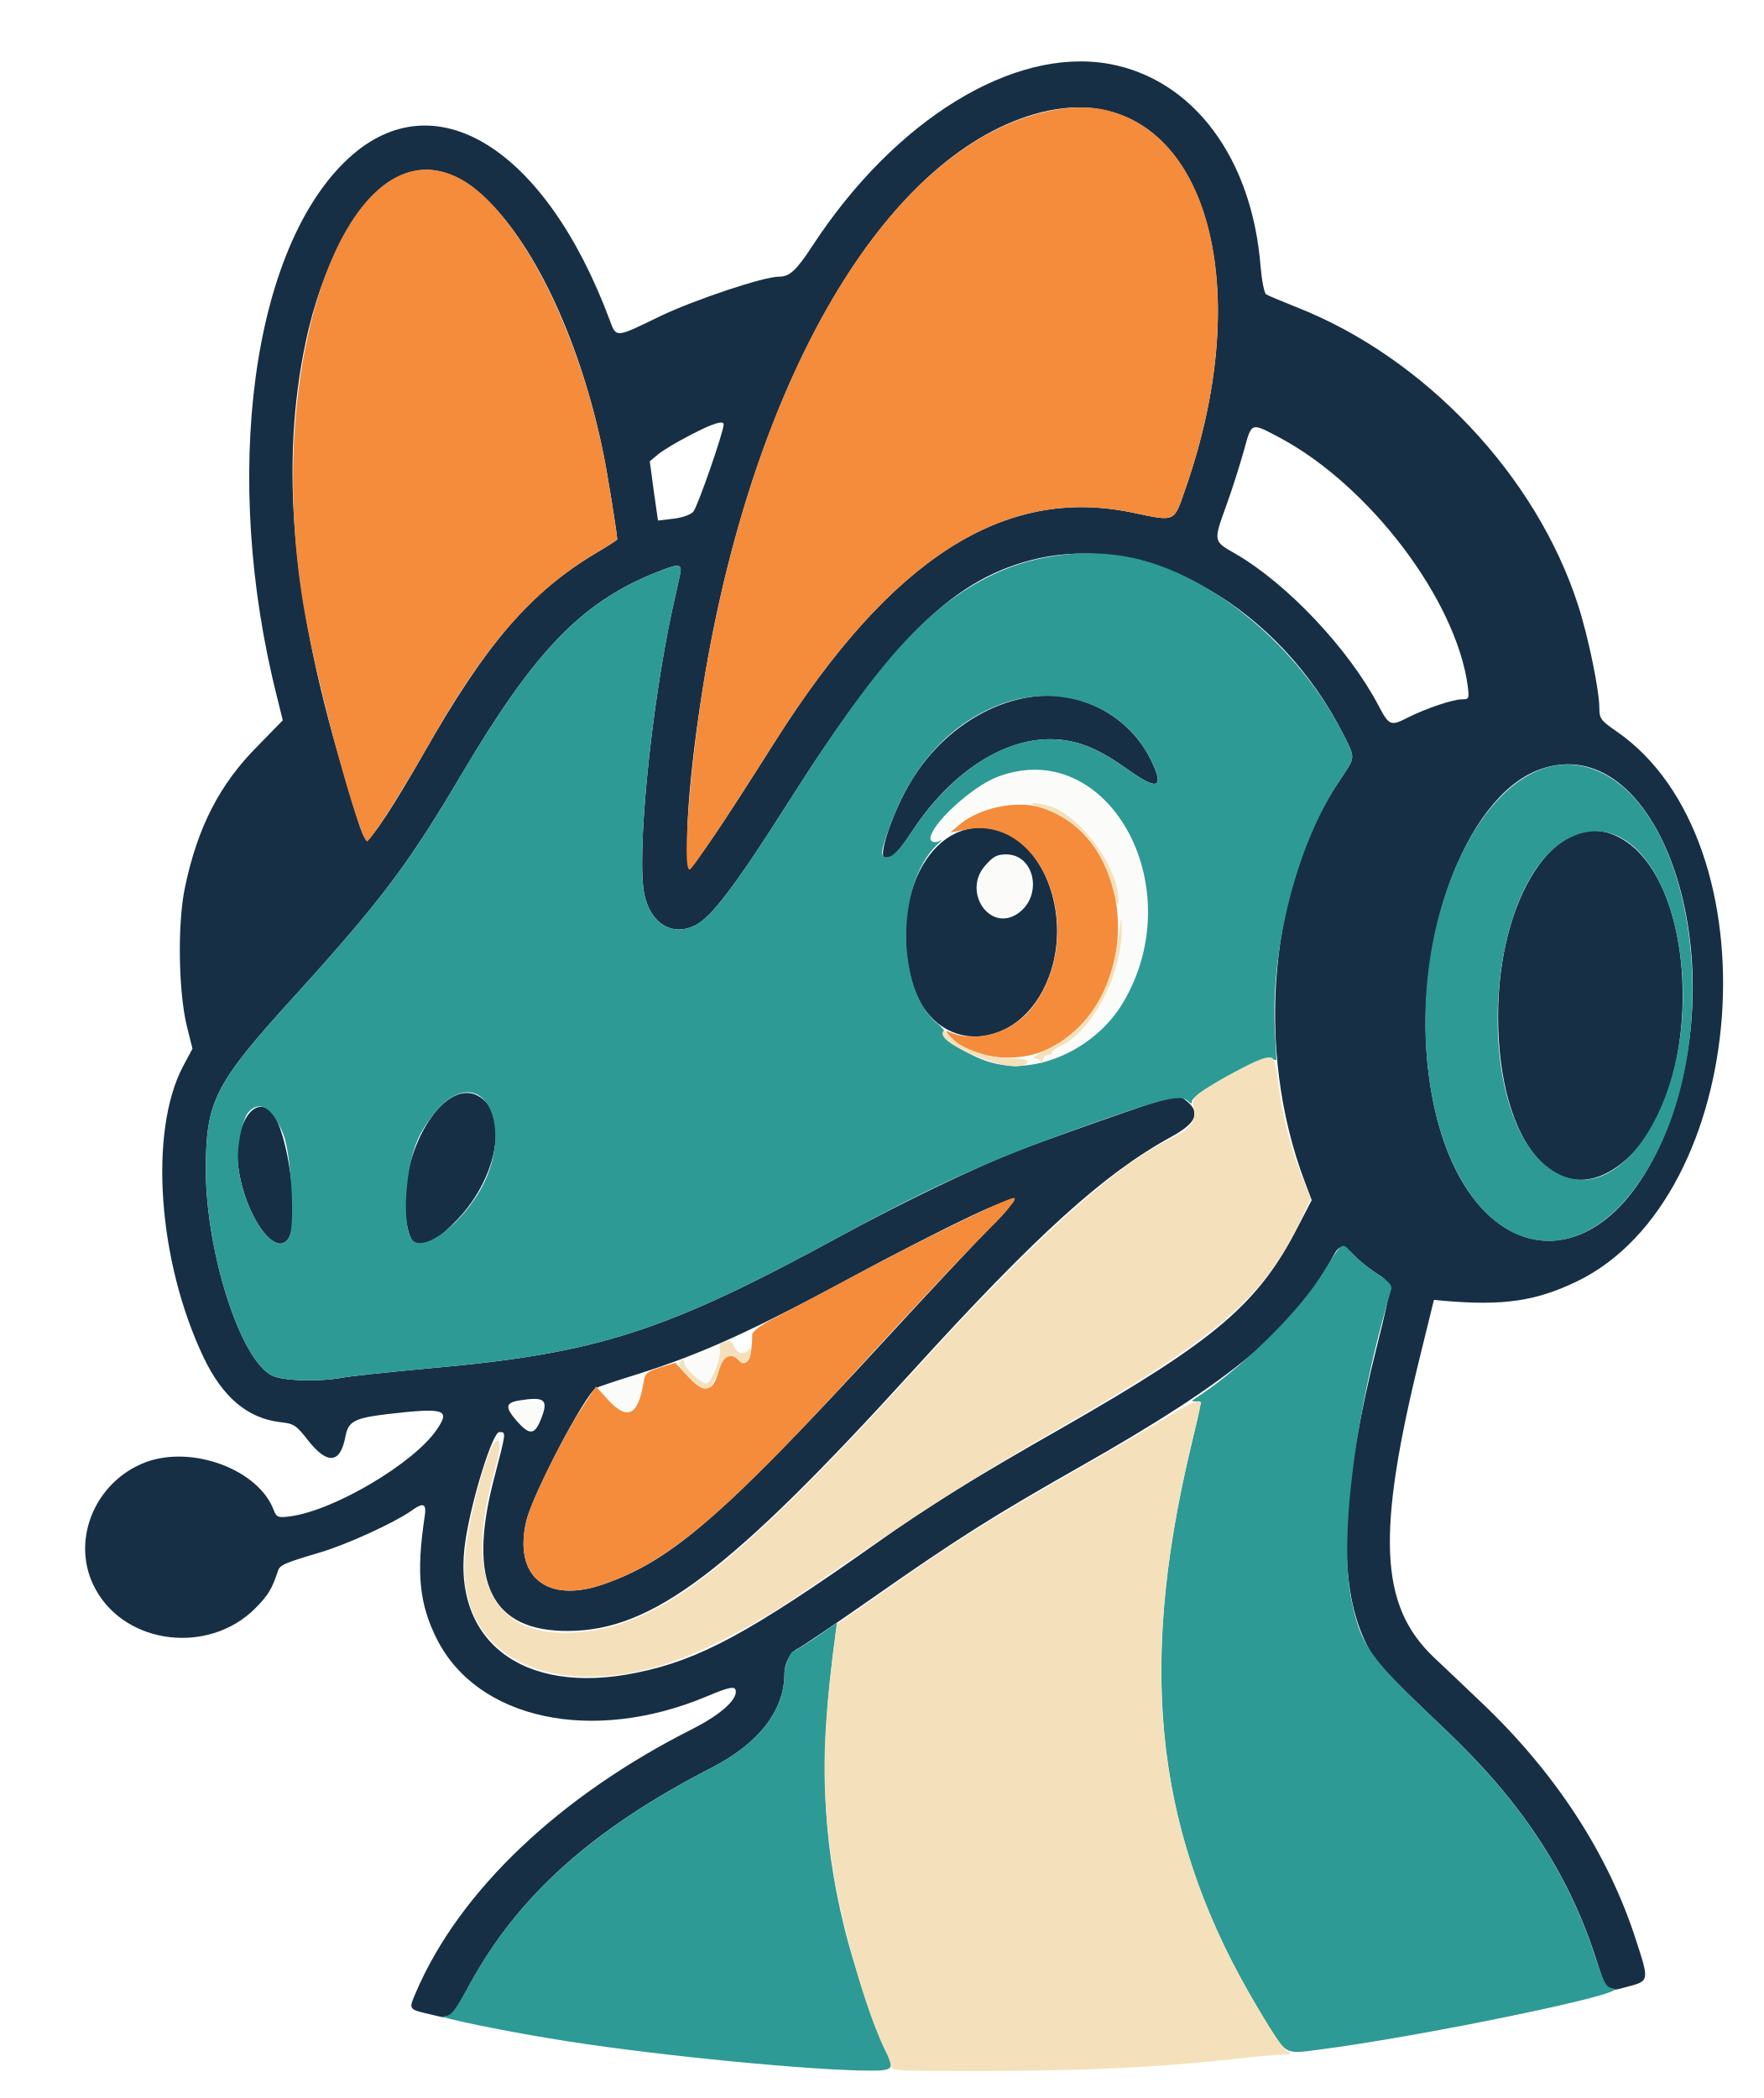
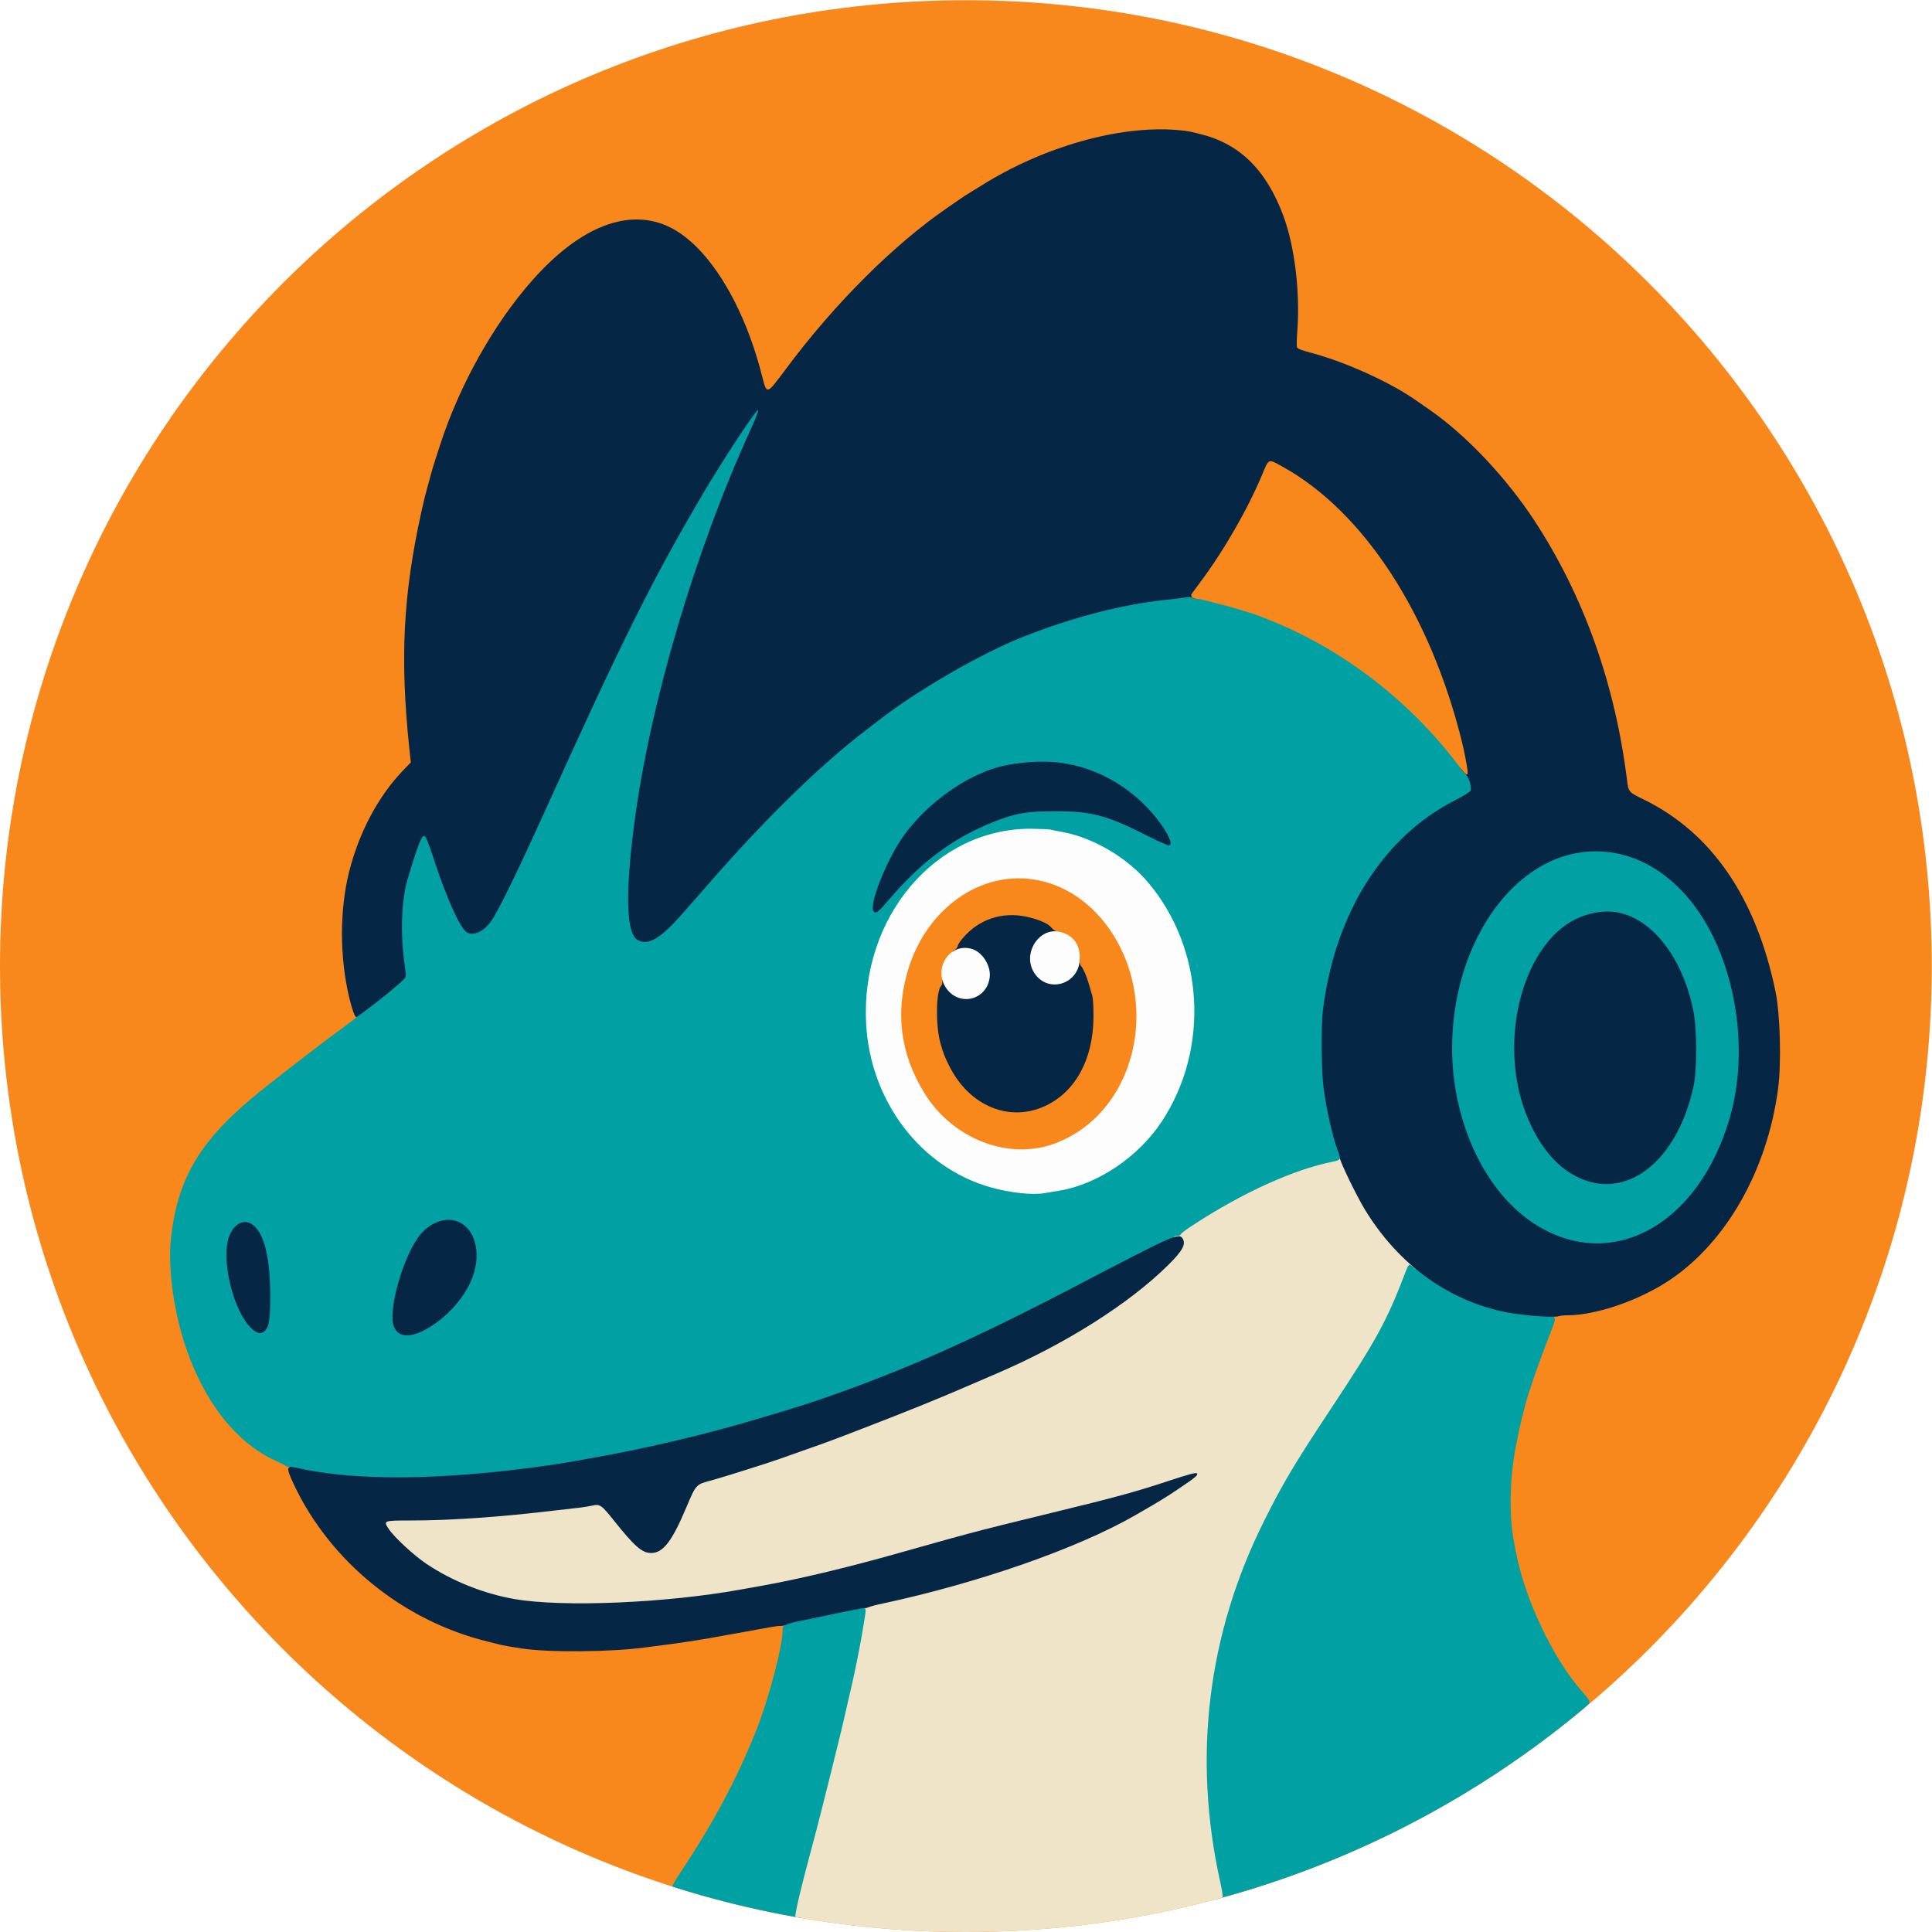
- <svg xmlns="http://www.w3.org/2000/svg" viewBox="110 60 580 690">
-   <g transform="translate(800 0) scale(-1 1)">
-     <g transform="translate(0,800) scale(0.1,-0.1)">
-       <path d="M3383 4844 c-165 -60 -285 -308 -253 -522 33 -215 178 -387 353 -418 44 -7 52 11 7 19 -161 33 -294 258 -275 466 33 355 354 497 586 258 l60 -62 -16 39 c-70 176 -293 282 -462 220z  M3538 4560 c-58 -58 -16 -173 63 -173 89 0 109 153 24 191 -39 18 -54 15 -87 -18z  M4525 2953 c4 -10 14 -37 22 -60 20 -57 29 -61 65 -24 17 17 34 31 39 31 27 0 2 24 -46 46 -67 29 -90 31 -80 7z  M4795 2838 c16 -79 46 -94 89 -49 36 37 31 51 -25 67 -67 20 -72 19 -64 -18z  M5120 2766 c0 -13 9 -34 19 -47 l19 -24 31 29 c48 46 38 66 -35 66 -29 0 -34 -3 -34 -24z" fill="#FBFBFA" fill-rule="evenodd" />
-     </g>
-     <g transform="translate(0,800) scale(0.1,-0.1)">
-       <path d="M0 7308 c0 -380 2 -689 4 -687 3 3 10 35 16 72 98 617 617 1151 1246 1281 l119 25 -692 0 -693 1 0 -692z M6635 7993 c11 -2 55 -11 99 -19 597 -115 1104 -615 1237 -1219 11 -49 22 -91 25 -94 2 -2 4 298 4 667 l0 672 -692 -1 c-381 -1 -684 -3 -673 -6z M3253 7190 c-277 -50 -471 -309 -499 -668 -4 -45 -12 -86 -18 -90 -6 -4 -52 -23 -102 -43 -421 -166 -787 -554 -924 -979 -34 -105 -70 -281 -70 -339 0 -34 -5 -41 -56 -76 -527 -363 -442 -1534 131 -1810 136 -65 242 -80 439 -63 l30 3 43 -175 c147 -593 137 -830 -43 -1001 -38 -36 -109 -103 -158 -150 -243 -231 -416 -498 -506 -778 -45 -138 -45 -136 31 -156 66 -18 64 -19 103 102 90 276 245 511 496 748 203 193 230 223 261 288 92 197 79 498 -41 976 -50 201 -50 199 3 233 23 15 55 40 71 57 38 39 51 39 72 -1 120 -233 329 -407 834 -693 282 -160 401 -235 681 -431 123 -86 234 -161 245 -166 25 -12 44 -48 44 -82 0 -121 84 -230 240 -310 391 -201 636 -421 795 -712 68 -124 57 -116 129 -99 74 17 73 15 47 75 -143 332 -472 644 -909 864 -85 43 -142 91 -142 122 0 20 17 18 95 -15 376 -158 756 -77 889 190 57 114 67 215 40 397 -8 48 2 53 45 22 56 -39 209 -109 296 -135 121 -36 135 -42 141 -62 19 -58 32 -80 75 -123 152 -152 424 -120 524 62 86 153 7 354 -164 419 -153 57 -371 -24 -421 -157 -10 -25 -14 -26 -55 -21 -146 20 -408 176 -482 286 -45 66 -26 72 165 50 107 -13 127 -24 136 -74 17 -89 59 -93 123 -12 39 50 46 55 93 60 106 13 188 82 250 212 151 316 181 744 68 958 l-31 58 18 72 c28 113 32 337 7 457 -41 198 -114 341 -240 467 l-82 84 19 77 c184 727 83 1480 -237 1773 -282 258 -646 32 -857 -533 -22 -60 -18 -60 -166 12 -113 54 -340 130 -390 130 -36 0 -57 19 -112 103 -271 414 -660 653 -974 597z m247 -166 c491 -144 913 -862 1080 -1835 55 -324 77 -629 45 -629 -15 0 -89 109 -275 403 -380 600 -751 838 -1170 752 -151 -31 -139 -37 -182 87 -260 756 -7 1372 502 1222z m2108 -214 c118 -68 235 -286 287 -537 83 -394 46 -835 -115 -1381 -69 -235 -75 -252 -88 -252 -15 0 -90 115 -187 285 -205 360 -350 528 -565 656 -39 23 -70 43 -70 45 0 16 33 223 46 284 72 355 220 678 383 833 108 103 207 125 309 67z m-980 -840 c43 -22 90 -50 106 -63 l29 -24 -13 -97 -14 -98 -50 6 c-29 3 -57 13 -66 23 -14 15 -100 263 -100 287 0 15 37 3 108 -34z m-1819 -52 c13 -46 38 -126 57 -178 44 -122 44 -119 -27 -160 -171 -98 -376 -315 -474 -503 -34 -64 -39 -66 -97 -36 -58 29 -146 59 -176 59 -24 0 -24 2 -19 45 39 284 324 659 619 816 95 50 91 52 117 -43z m674 -354 c276 -61 477 -256 822 -799 176 -278 257 -384 310 -409 74 -36 144 6 165 99 28 119 -20 612 -91 940 -11 50 -23 102 -26 118 -7 34 4 35 85 2 241 -98 394 -257 630 -655 180 -305 270 -424 557 -740 261 -287 288 -342 288 -570 -1 -272 -115 -625 -218 -674 -37 -18 -154 -21 -231 -7 -27 5 -157 19 -289 31 -551 49 -772 120 -1350 435 -198 108 -441 225 -575 277 -100 40 -456 165 -517 182 -14 5 -30 -1 -49 -18 -43 -37 -27 -71 56 -116 219 -120 442 -322 845 -765 605 -665 859 -857 1135 -859 254 -2 334 159 246 498 -42 161 -41 156 -18 156 21 0 87 -207 110 -349 55 -333 -183 -521 -563 -442 -206 42 -370 131 -785 424 -172 122 -316 212 -615 382 -507 290 -645 408 -776 665 l-43 83 23 61 c165 435 117 979 -118 1324 -49 73 -49 67 -10 145 211 417 634 662 1002 581z m-1646 -695 c248 -91 422 -577 363 -1012 -86 -637 -570 -732 -787 -156 -220 585 43 1307 424 1168z m1943 -1504 c94 -47 224 -114 288 -149 357 -193 521 -268 740 -337 68 -21 127 -41 132 -44 37 -23 208 -349 229 -437 43 -182 -66 -273 -252 -209 -226 78 -394 224 -934 811 -149 162 -301 324 -337 360 -119 116 -93 117 134 5z m1413 -571 c45 -8 47 -22 6 -69 -39 -44 -56 -44 -75 0 -30 72 -19 83 69 69z M3345 5096 c-100 -32 -181 -99 -227 -189 -49 -98 -29 -110 68 -41 97 69 159 96 236 102 166 12 347 -102 479 -303 56 -85 75 -103 92 -86 16 16 -31 154 -86 246 -126 215 -369 332 -562 271z M3612 4667 c-153 -49 -234 -288 -162 -479 95 -255 383 -265 451 -15 79 292 -79 562 -289 494z m48 -114 c76 -86 -16 -221 -108 -157 -83 58 -55 194 39 194 30 0 43 -7 69 -37z M5330 3797 c-104 -52 -70 -265 64 -406 115 -120 158 -117 172 12 22 207 -123 451 -236 394z M6006 3741 c-52 -57 -92 -344 -57 -410 41 -76 145 67 167 229 18 133 -51 246 -110 181z M1585 4651 c-281 -129 -296 -854 -21 -1075 211 -170 408 61 409 479 1 392 -191 687 -388 596z M1 693 l-1 -693 653 1 c453 1 641 4 617 11 -413 118 -641 252 -873 512 -194 218 -336 508 -381 778 -13 75 -14 16 -15 -609z M7985 1298 c-95 -592 -583 -1111 -1190 -1268 l-110 -29 658 0 657 -1 0 670 c0 369 -2 670 -4 670 -2 0 -7 -19 -11 -42z" fill="#172F45" fill-rule="evenodd" />
-     </g>
-     <g transform="translate(0,800) scale(0.1,-0.1)">
-       <path d="M3174 5565 c-264 -57 -548 -296 -693 -582 -39 -78 -39 -72 10 -145 141 -207 231 -554 216 -829 l-5 -96 24 5 c34 6 254 -115 254 -140 0 -9 3 -9 12 0 22 22 71 12 262 -54 361 -126 555 -211 881 -389 578 -315 799 -386 1350 -435 132 -12 262 -26 289 -31 77 -14 194 -11 231 7 103 49 217 402 218 674 0 228 -27 283 -288 570 -287 316 -377 435 -557 740 -236 398 -389 557 -630 655 -81 33 -92 32 -85 -2 3 -16 15 -68 26 -118 71 -328 119 -821 91 -940 -21 -93 -91 -135 -165 -99 -53 25 -134 131 -310 409 -294 463 -454 640 -670 745 -139 67 -312 88 -461 55z m426 -478 c166 -59 293 -193 367 -387 39 -104 41 -123 11 -118 -16 2 -39 27 -73 78 -139 208 -315 320 -483 308 -77 -6 -139 -33 -236 -102 -97 -69 -117 -57 -68 41 86 170 292 247 482 180z m22 -243 c84 -33 218 -157 218 -202 0 -13 -21 -16 -36 -4 -5 4 2 -5 17 -19 134 -133 131 -479 -6 -587 -14 -11 -25 -27 -25 -35 0 -22 -91 -77 -156 -93 -150 -40 -341 50 -429 201 -225 383 55 880 417 739z m1795 -1054 c36 -22 87 -86 110 -140 39 -90 51 -267 22 -321 -32 -60 -174 46 -240 179 -86 175 -16 358 108 282z m666 -48 c22 -25 41 -126 33 -182 -22 -162 -126 -305 -167 -229 -20 37 -7 273 19 338 35 88 77 115 115 73z M1665 4872 c-341 -118 -447 -881 -184 -1317 253 -420 644 -256 719 302 77 564 -219 1124 -535 1015z m72 -227 c286 -143 325 -925 55 -1096 -225 -142 -469 256 -421 686 35 318 194 495 366 410z M2450 3275 c-19 -20 -57 -50 -83 -67 -33 -21 -46 -36 -43 -47 119 -399 173 -825 131 -1025 -32 -151 -56 -185 -305 -421 -251 -238 -406 -472 -496 -750 -30 -91 -35 -100 -60 -105 -70 -13 632 -158 968 -201 118 -15 106 -23 198 131 337 563 402 1103 224 1849 -40 169 -38 151 -16 152 15 0 15 1 -2 12 -138 88 -327 271 -406 394 -81 128 -70 120 -110 78z M4153 2019 c53 -390 45 -654 -30 -959 -27 -113 -104 -342 -134 -402 -32 -62 -28 -68 48 -68 187 0 686 48 993 96 189 29 448 82 409 83 -23 1 -34 15 -84 106 -159 290 -405 510 -795 711 -156 80 -240 189 -240 310 0 26 -20 74 -30 74 -4 0 -38 21 -75 46 l-68 47 6 -44z" fill="#2D9A95" fill-rule="evenodd" />
-     </g>
-     <g transform="translate(0,800) scale(0.1,-0.1)">
-       <path d="M3272 7040 c-364 -77 -485 -625 -274 -1238 43 -124 31 -118 182 -87 419 86 790 -153 1170 -752 151 -239 273 -423 282 -423 26 0 -3 362 -52 649 -152 886 -515 1565 -955 1784 -125 62 -256 87 -353 67z M5402 6820 c-189 -86 -398 -477 -486 -910 -13 -61 -46 -268 -46 -284 0 -2 31 -22 70 -45 208 -124 362 -299 545 -621 87 -154 199 -330 208 -327 25 8 159 496 203 742 147 807 -128 1611 -494 1445z M3476 4744 c-326 -103 -341 -641 -21 -795 102 -49 254 -30 317 39 21 23 21 24 3 17 -87 -37 -207 0 -270 82 -184 241 -38 635 218 585 l52 -10 -32 27 c-66 55 -187 80 -267 55z M3681 3323 c75 -76 234 -246 355 -378 474 -520 660 -680 881 -756 186 -64 295 26 252 209 -14 61 -114 266 -178 364 l-51 78 -41 -45 c-63 -68 -98 -50 -116 60 -4 28 -11 34 -55 48 l-49 15 -41 -44 c-53 -58 -85 -53 -101 16 -12 51 -32 67 -56 46 -38 -34 -54 -12 -55 75 0 9 -27 30 -65 50 -36 18 -140 74 -231 122 -240 130 -540 277 -564 277 -15 0 15 -36 115 -137z" fill="#F48C3C" fill-rule="evenodd" />
-     </g>
-     <g transform="translate(0,800) scale(0.1,-0.1)">
-       <path d="M3442 4747 c-105 -38 -225 -209 -221 -316 0 -15 6 -2 15 31 36 149 117 244 240 282 31 9 40 15 24 15 -14 0 -40 -6 -58 -12z M3211 4352 c-4 -152 95 -344 204 -394 14 -6 25 -15 25 -20 0 -4 7 -8 15 -8 8 0 15 -8 16 -17 0 -11 3 -13 6 -5 2 6 12 12 21 12 10 0 -10 13 -43 29 -134 64 -213 192 -235 381 -6 54 -8 58 -9 22z M3771 3986 c-33 -35 -123 -66 -192 -66 -59 0 -78 -13 -38 -25 54 -17 259 66 259 105 0 15 -4 13 -29 -14z M2712 3917 c-5 -7 -12 -41 -16 -77 -10 -93 -40 -214 -76 -304 l-31 -78 31 -66 c121 -259 274 -390 812 -698 251 -144 432 -259 818 -525 180 -124 370 -220 505 -255 356 -94 620 48 618 332 -2 127 -83 433 -111 415 -10 -6 -7 -32 19 -127 86 -321 1 -504 -236 -504 -290 1 -533 183 -1150 860 -389 428 -652 667 -835 760 -76 38 -94 60 -86 104 7 39 4 42 -124 114 -89 50 -126 63 -138 49z M4485 2970 c-7 -22 -40 -27 -48 -7 -3 6 -6 2 -6 -9 -1 -31 23 -49 39 -29 21 25 47 18 60 -17 32 -88 48 -95 102 -41 33 34 40 45 30 55 -9 9 -12 9 -12 -3 0 -18 -54 -69 -73 -69 -17 0 -52 92 -44 115 3 7 -1 16 -9 19 -25 10 -32 7 -39 -14z M2950 2786 c0 -2 15 -68 34 -147 156 -653 125 -1138 -105 -1628 -59 -126 -184 -336 -210 -355 -18 -12 -18 -13 8 -13 16 0 96 -7 178 -16 269 -30 554 -41 988 -38 107 1 127 3 127 16 0 9 8 32 19 53 63 124 149 430 176 622 33 238 31 396 -6 692 l-11 86 -172 120 c-217 153 -336 227 -616 387 -124 70 -259 150 -301 176 -65 42 -109 60 -109 45z" fill="#F4E1BB" fill-rule="evenodd" />
+ <svg xmlns="http://www.w3.org/2000/svg" viewBox="192.0 164.0 861.5 861.5">
+   <defs>
+     <clipPath id="c">
+       <circle cx="622.8" cy="594.8" r="430.7" />
+     </clipPath>
+   </defs>
+   <g transform="translate(1245.5 0) scale(-1 1)">
+     <circle cx="622.8" cy="594.8" r="430.7" fill="#f9881c" />
+     <g clip-path="url(#c)">
+       <g transform="translate(0,1254) scale(0.05,-0.05)">
+         <path id="teal" fill="#01a1a3" d="M14267 18182 l-47 -48 73 -159 c311 -678 628 -1595 822 -2377 203 -817 321 -1772 255 -2065 -11 -51 -13 -53 -46 -53 -85 0 -160 55 -305 223 -696 802 -1199 1304 -1671 1665 -38 29 -96 74 -130 100 -342 263 -898 584 -1268 731 -441 175 -887 291 -1275 331 -60 6 -137 16 -170 21 -38 6 -63 5 -69 -1 -6 -6 -21 -10 -34 -10 -14 0 -41 -4 -61 -10 -20 -5 -82 -21 -139 -35 -57 -14 -122 -32 -145 -39 -23 -7 -76 -23 -117 -36 -80 -24 -107 -34 -265 -100 -276 -117 -550 -275 -818 -473 -270 -200 -650 -577 -854 -847 -23 -31 -54 -67 -68 -80 -31 -29 -50 -70 -60 -128 -11 -65 50 -123 225 -213 595 -305 984 -939 1091 -1779 18 -140 15 -559 -5 -703 -26 -193 -78 -424 -121 -542 -33 -91 -32 -94 18 -142 36 -35 53 -43 122 -58 346 -75 777 -269 1195 -540 41 -27 91 -63 110 -80 21 -19 51 -35 74 -40 41 -7 281 -127 946 -474 712 -371 1308 -644 1833 -840 320 -119 483 -175 737 -251 58 -17 148 -44 200 -60 462 -140 1051 -278 1525 -359 39 -7 90 -16 115 -21 98 -19 377 -59 550 -79 731 -85 1346 -88 1785 -10 173 31 168 29 181 74 8 30 16 40 31 40 12 1 27 6 34 12 8 5 53 28 100 50 355 165 644 542 807 1053 99 311 145 677 117 930 -61 547 -268 885 -805 1315 -217 174 -624 486 -755 580 -104 75 -117 89 -105 120 6 16 7 31 3 35 -4 4 -40 32 -79 61 -303 230 -285 206 -258 355 12 64 16 149 16 299 0 229 -9 306 -61 480 -80 274 -103 326 -166 384 l-47 44 -53 -54 c-52 -53 -53 -57 -125 -274 -65 -198 -176 -473 -216 -532 -29 -44 -102 -22 -147 45 -52 80 -232 452 -447 927 -708 1565 -963 2076 -1418 2850 -171 290 -466 737 -524 792 l-44 43 -47 -48z m-2192 -3282 c365 -82 685 -296 879 -587 80 -122 226 -426 226 -473 0 -3 -80 74 -177 170 -287 283 -496 425 -807 545 -194 75 -283 90 -541 90 -309 0 -445 -34 -757 -188 -81 -40 -144 -67 -141 -62 151 258 494 471 838 520 135 19 359 12 480 -15z m33 -590 c319 -64 602 -220 773 -427 518 -626 517 -1586 -3 -2201 -104 -123 -294 -258 -457 -327 -212 -89 -510 -142 -665 -116 -39 6 -100 17 -136 23 -328 55 -649 262 -830 535 -422 637 -381 1517 99 2107 144 178 449 349 706 396 39 7 86 16 105 21 76 16 304 10 408 -11z m5088 -3500 c66 -32 93 -69 157 -210 94 -204 167 -558 128 -619 -27 -42 -185 16 -319 116 -203 151 -316 462 -239 653 39 96 152 121 273 60z m1750 -32 c25 -62 30 -237 10 -356 -35 -205 -162 -469 -204 -427 -4 4 -9 95 -10 204 -5 267 23 472 79 584 18 34 23 37 63 37 42 0 45 -2 62 -42z M6705 14280 c-245 -36 -446 -151 -676 -387 -440 -451 -631 -1151 -509 -1868 46 -267 172 -579 318 -785 94 -134 305 -348 414 -421 321 -214 652 -245 996 -93 153 68 413 287 544 459 589 777 534 2003 -121 2688 -309 323 -628 457 -966 407z m253 -729 c113 -47 196 -108 259 -191 233 -311 326 -810 234 -1254 -59 -281 -209 -565 -350 -665 -204 -143 -409 -158 -631 -46 -191 96 -342 351 -422 710 -34 152 -33 520 1 685 93 449 300 730 582 790 88 19 246 5 327 -29z M8444 10562 c-305 -255 -693 -403 -1096 -419 -118 -5 -140 -8 -155 -25 -16 -18 -16 -19 5 -34 18 -12 20 -18 10 -34 -10 -15 -5 -35 25 -112 20 -51 47 -122 61 -158 13 -36 37 -101 54 -145 30 -81 98 -286 113 -340 28 -107 52 -206 59 -240 4 -22 15 -74 23 -115 62 -288 72 -646 26 -885 -5 -27 -14 -75 -20 -105 -80 -413 -328 -937 -580 -1225 -73 -84 -84 -102 -69 -119 20 -26 260 -219 405 -328 806 -605 1777 -1096 2695 -1364 85 -25 168 -50 183 -56 42 -16 51 -1 85 157 246 1124 113 2214 -394 3226 -168 336 -268 504 -599 1004 -401 605 -495 778 -660 1212 -19 49 -41 84 -70 113 l-42 41 -59 -49z M13310 7495 c-43 -44 -43 -44 -31 -127 21 -135 30 -183 61 -343 18 -94 42 -206 61 -285 11 -47 24 -103 29 -125 37 -167 63 -276 146 -610 52 -209 112 -447 134 -530 22 -82 76 -289 120 -459 44 -170 86 -316 94 -324 11 -11 21 -12 47 -4 19 6 77 19 129 28 269 47 942 222 973 253 7 7 -18 51 -75 138 -289 434 -501 832 -671 1258 -112 280 -237 755 -237 900 0 21 -5 35 -12 35 -7 0 -1 11 14 24 25 22 26 25 10 39 -37 32 -82 45 -342 97 -25 5 -121 25 -215 45 -207 43 -182 44 -235 -10z" />
+         <path id="cream" fill="#efe4c7" d="M9073 11478 c-31 -32 -60 -74 -72 -105 -96 -246 -266 -512 -463 -725 -95 -103 -108 -120 -102 -143 6 -26 7 -26 28 -7 39 35 42 33 71 -41 165 -434 259 -607 660 -1212 331 -500 431 -668 599 -1004 507 -1011 641 -2110 394 -3224 -21 -96 -27 -142 -20 -149 25 -25 553 -147 872 -202 601 -104 1329 -147 1800 -107 80 7 188 14 240 17 136 7 537 53 645 74 28 5 92 15 143 21 51 7 99 17 107 23 15 11 -40 243 -185 781 -22 83 -82 321 -134 530 -83 334 -109 443 -146 610 -5 22 -18 78 -29 125 -33 138 -79 367 -101 500 -5 30 -14 82 -19 115 -18 103 -17 109 26 102 37 -6 37 -6 -13 44 -50 50 -50 50 -205 85 -922 205 -1703 484 -2284 814 -115 65 -122 73 -46 50 130 -41 454 -125 861 -224 377 -92 470 -115 610 -151 163 -42 431 -116 715 -197 455 -130 913 -240 1245 -299 63 -12 151 -27 195 -35 669 -121 1587 -159 2015 -85 272 47 553 159 786 313 120 80 393 341 429 410 19 38 19 38 -30 88 l-49 50 -216 0 c-427 0 -1174 62 -1642 136 -46 7 -107 -45 -226 -196 -161 -203 -193 -230 -275 -230 -37 0 -53 5 -72 24 -25 25 -114 202 -186 371 -32 73 -56 114 -93 153 -60 64 -75 72 -186 101 -99 27 -489 150 -605 191 -44 16 -152 54 -240 85 -169 59 -245 87 -495 184 -380 146 -694 273 -930 376 -85 37 -202 87 -260 112 -500 214 -970 490 -1314 772 -231 189 -303 277 -279 341 11 31 3 40 -37 40 -10 0 -20 7 -23 15 -4 8 -52 45 -109 81 -444 290 -900 496 -1245 564 -67 13 -76 26 -53 71 19 34 -4 21 -57 -33z" />
+         <path id="navy" fill="#062646" d="M10575 20641 c-49 -4 -103 -11 -120 -15 -16 -4 -50 -12 -75 -18 -360 -84 -600 -317 -755 -732 -99 -266 -149 -664 -126 -1009 6 -82 8 -154 5 -162 -7 -16 -35 -27 -139 -55 -304 -82 -700 -262 -930 -425 -33 -23 -85 -59 -115 -80 -326 -226 -681 -602 -935 -989 -439 -671 -717 -1450 -825 -2311 -13 -109 -14 -109 -149 -175 -605 -296 -1001 -872 -1175 -1711 -43 -206 -54 -647 -22 -879 98 -718 458 -1352 958 -1691 272 -184 661 -319 920 -319 33 0 67 -4 76 -8 29 -15 310 5 453 32 521 98 974 423 1275 916 76 125 224 430 224 461 0 8 11 45 25 84 43 118 95 349 121 542 20 144 23 563 5 703 -109 857 -535 1533 -1172 1860 -85 44 -140 78 -144 89 -12 38 18 127 51 154 38 30 65 84 80 160 44 224 178 658 270 877 214 507 415 833 748 1213 130 149 585 475 615 441 4 -5 18 -34 31 -64 112 -269 333 -650 534 -920 39 -52 79 -107 88 -122 18 -28 46 -36 64 -18 6 6 31 7 69 1 33 -5 110 -15 170 -21 388 -40 834 -156 1275 -331 370 -147 926 -468 1268 -731 34 -26 92 -71 130 -100 406 -311 885 -778 1388 -1353 72 -83 179 -205 238 -272 203 -232 310 -297 406 -248 105 54 116 403 34 1035 -139 1071 -544 2440 -1041 3525 -45 99 -69 163 -64 168 13 13 319 -452 493 -748 455 -774 710 -1285 1418 -2850 245 -540 413 -884 474 -966 69 -93 164 -132 219 -89 59 46 173 301 277 615 74 223 86 250 106 237 22 -14 68 -141 139 -382 57 -196 66 -494 24 -783 -13 -87 -13 -87 17 -118 50 -54 399 -329 416 -329 14 0 35 58 63 171 87 361 87 789 0 1130 -88 346 -257 664 -474 892 l-75 78 14 127 c84 807 55 1372 -110 2117 -11 50 -24 106 -29 125 -5 19 -19 71 -31 115 -39 145 -39 145 -106 350 -173 533 -477 1075 -816 1459 -433 492 -873 660 -1239 476 -335 -169 -651 -679 -813 -1315 -46 -179 -39 -181 -213 52 -438 588 -961 1109 -1443 1441 -41 28 -93 64 -115 79 -22 16 -56 38 -75 49 -19 12 -73 45 -120 74 -550 343 -1219 532 -1735 491z m-3616 -6441 c651 -82 1160 -847 1161 -1746 0 -651 -286 -1270 -720 -1559 -683 -455 -1474 -35 -1756 934 -200 688 -17 1561 424 2023 256 268 565 388 891 348z M6631 13660 c-306 -65 -567 -408 -662 -870 -34 -165 -35 -533 -1 -685 161 -728 680 -1066 1136 -741 198 141 360 423 427 742 119 573 -72 1207 -437 1453 -138 92 -318 132 -463 101z M11595 14995 c-298 -43 -580 -198 -791 -435 -130 -147 -210 -300 -156 -300 10 0 101 42 203 93 348 176 484 212 804 212 258 0 347 -15 541 -90 360 -139 652 -354 941 -692 106 -124 121 -135 142 -109 42 51 -100 420 -246 640 -183 275 -517 533 -818 630 -180 58 -429 78 -620 51z M16972 10899 c-156 -77 -199 -313 -98 -534 59 -129 169 -261 296 -355 192 -141 338 -158 386 -44 61 146 -93 670 -246 837 -99 108 -235 147 -338 96z M18805 10868 c-96 -83 -145 -299 -145 -633 0 -194 11 -267 46 -302 35 -35 68 -30 123 22 166 156 277 639 192 833 -50 112 -142 146 -216 80z M10526 10759 c-36 -52 -6 -110 123 -238 349 -347 921 -709 1541 -974 58 -25 175 -75 260 -112 236 -103 550 -230 930 -376 250 -97 326 -125 495 -184 88 -31 196 -69 240 -85 116 -41 506 -164 605 -191 145 -38 141 -34 230 -244 127 -302 207 -405 313 -405 81 0 148 59 335 293 109 137 121 145 194 129 29 -6 75 -14 103 -17 27 -3 125 -14 218 -25 493 -59 935 -90 1290 -90 247 0 249 -1 202 -73 -48 -74 -226 -239 -340 -315 -230 -154 -513 -266 -785 -313 -428 -74 -1346 -36 -2015 85 -44 8 -132 23 -195 35 -332 59 -790 169 -1245 299 -284 81 -552 155 -715 197 -140 36 -233 59 -610 151 -580 141 -753 188 -1049 286 -185 61 -246 77 -255 68 -14 -14 9 -34 164 -138 107 -73 183 -119 385 -235 515 -296 1391 -602 2250 -787 55 -11 111 -26 125 -32 14 -6 30 -11 37 -9 12 2 145 -24 403 -79 80 -17 170 -36 200 -41 30 -6 71 -18 90 -26 19 -9 47 -15 62 -14 28 1 35 0 428 -72 135 -25 279 -50 320 -56 156 -24 197 -30 285 -41 50 -6 119 -15 155 -20 311 -44 873 -49 1120 -11 80 12 161 26 180 31 19 5 73 18 120 30 754 184 1407 714 1731 1405 69 148 66 166 -24 145 -473 -107 -1124 -113 -1937 -19 -173 20 -452 60 -550 79 -25 5 -76 14 -115 21 -474 81 -1063 219 -1525 359 -52 16 -142 43 -200 60 -177 53 -230 70 -380 122 -707 244 -1339 525 -2246 999 -859 449 -915 474 -948 428z" />
+         <path id="white" fill="#fdfdfd" d="M11700 14401 c-19 -5 -66 -14 -105 -21 -276 -51 -578 -229 -764 -450 -501 -593 -551 -1484 -120 -2135 207 -312 568 -556 909 -613 36 -6 97 -17 136 -23 110 -18 304 3 479 52 625 176 1076 770 1111 1465 48 949 -624 1739 -1475 1733 -75 -1 -152 -4 -171 -8z m416 -522 c143 -25 318 -99 431 -182 253 -187 445 -684 403 -1045 -71 -613 -427 -996 -946 -1019 -527 -24 -918 365 -984 977 -43 396 138 886 399 1083 199 150 480 225 697 186z" />
+         <path id="iris" fill="#f9881c" d="M9630 17637 c-723 -401 -1318 -1316 -1599 -2457 -20 -84 -42 -195 -48 -244 -8 -67 7 -59 86 45 413 548 989 999 1606 1259 158 66 185 76 265 100 41 13 94 29 117 36 23 7 88 25 145 39 57 14 119 30 139 35 20 6 48 10 61 10 30 0 53 24 42 42 -4 6 -40 55 -79 107 -213 285 -425 654 -555 967 -56 136 -50 134 -180 61z M11860 13958 c-634 -90 -1062 -840 -885 -1549 96 -385 345 -677 685 -806 412 -155 912 37 1165 447 219 355 265 731 139 1125 -169 524 -630 851 -1104 783z m302 -409 c125 -26 288 -132 288 -188 0 -10 28 -44 61 -75 74 -69 92 -114 79 -203 -6 -46 -5 -61 7 -75 10 -11 21 -63 31 -135 29 -229 -25 -469 -151 -665 -152 -238 -471 -317 -742 -184 -159 79 -248 208 -310 454 -30 117 -38 360 -16 442 33 117 46 159 67 207 13 28 28 54 33 58 6 3 11 35 11 71 0 113 20 138 126 159 17 3 44 20 60 36 79 83 299 130 456 98z" />
+         <path id="pupil" fill="#062646" d="M11880 13616 c-100 -26 -160 -56 -188 -90 -10 -14 -31 -28 -46 -32 -28 -7 -28 -7 9 -44 20 -21 50 -40 65 -43 39 -8 58 -30 76 -93 16 -55 13 -118 -8 -157 -39 -75 -212 -75 -252 0 -8 15 -33 46 -55 68 l-41 39 0 -36 c0 -20 -5 -40 -11 -43 -5 -4 -20 -30 -33 -58 -21 -48 -34 -90 -67 -207 -7 -28 -12 -102 -11 -193 3 -374 160 -662 428 -789 321 -151 681 -2 859 357 44 89 53 112 80 210 42 155 37 457 -8 502 -10 10 -13 27 -10 54 7 52 -4 50 -67 -17 -60 -63 -82 -74 -150 -74 -95 0 -125 36 -124 145 0 109 37 148 141 149 51 1 66 5 88 26 26 24 26 24 2 37 -14 7 -27 25 -30 41 -4 18 -33 57 -74 99 -148 152 -358 207 -573 149z" />
+         <path id="highlight" fill="#fdfdfd" d="M11617 13489 c-117 -28 -177 -108 -177 -234 0 -231 282 -322 406 -132 111 169 -41 412 -229 366z M12412 13340 c-100 -24 -183 -152 -168 -259 27 -200 268 -260 385 -97 122 170 -21 405 -217 356z" />
+       </g>
    </g>
  </g>
</svg>
